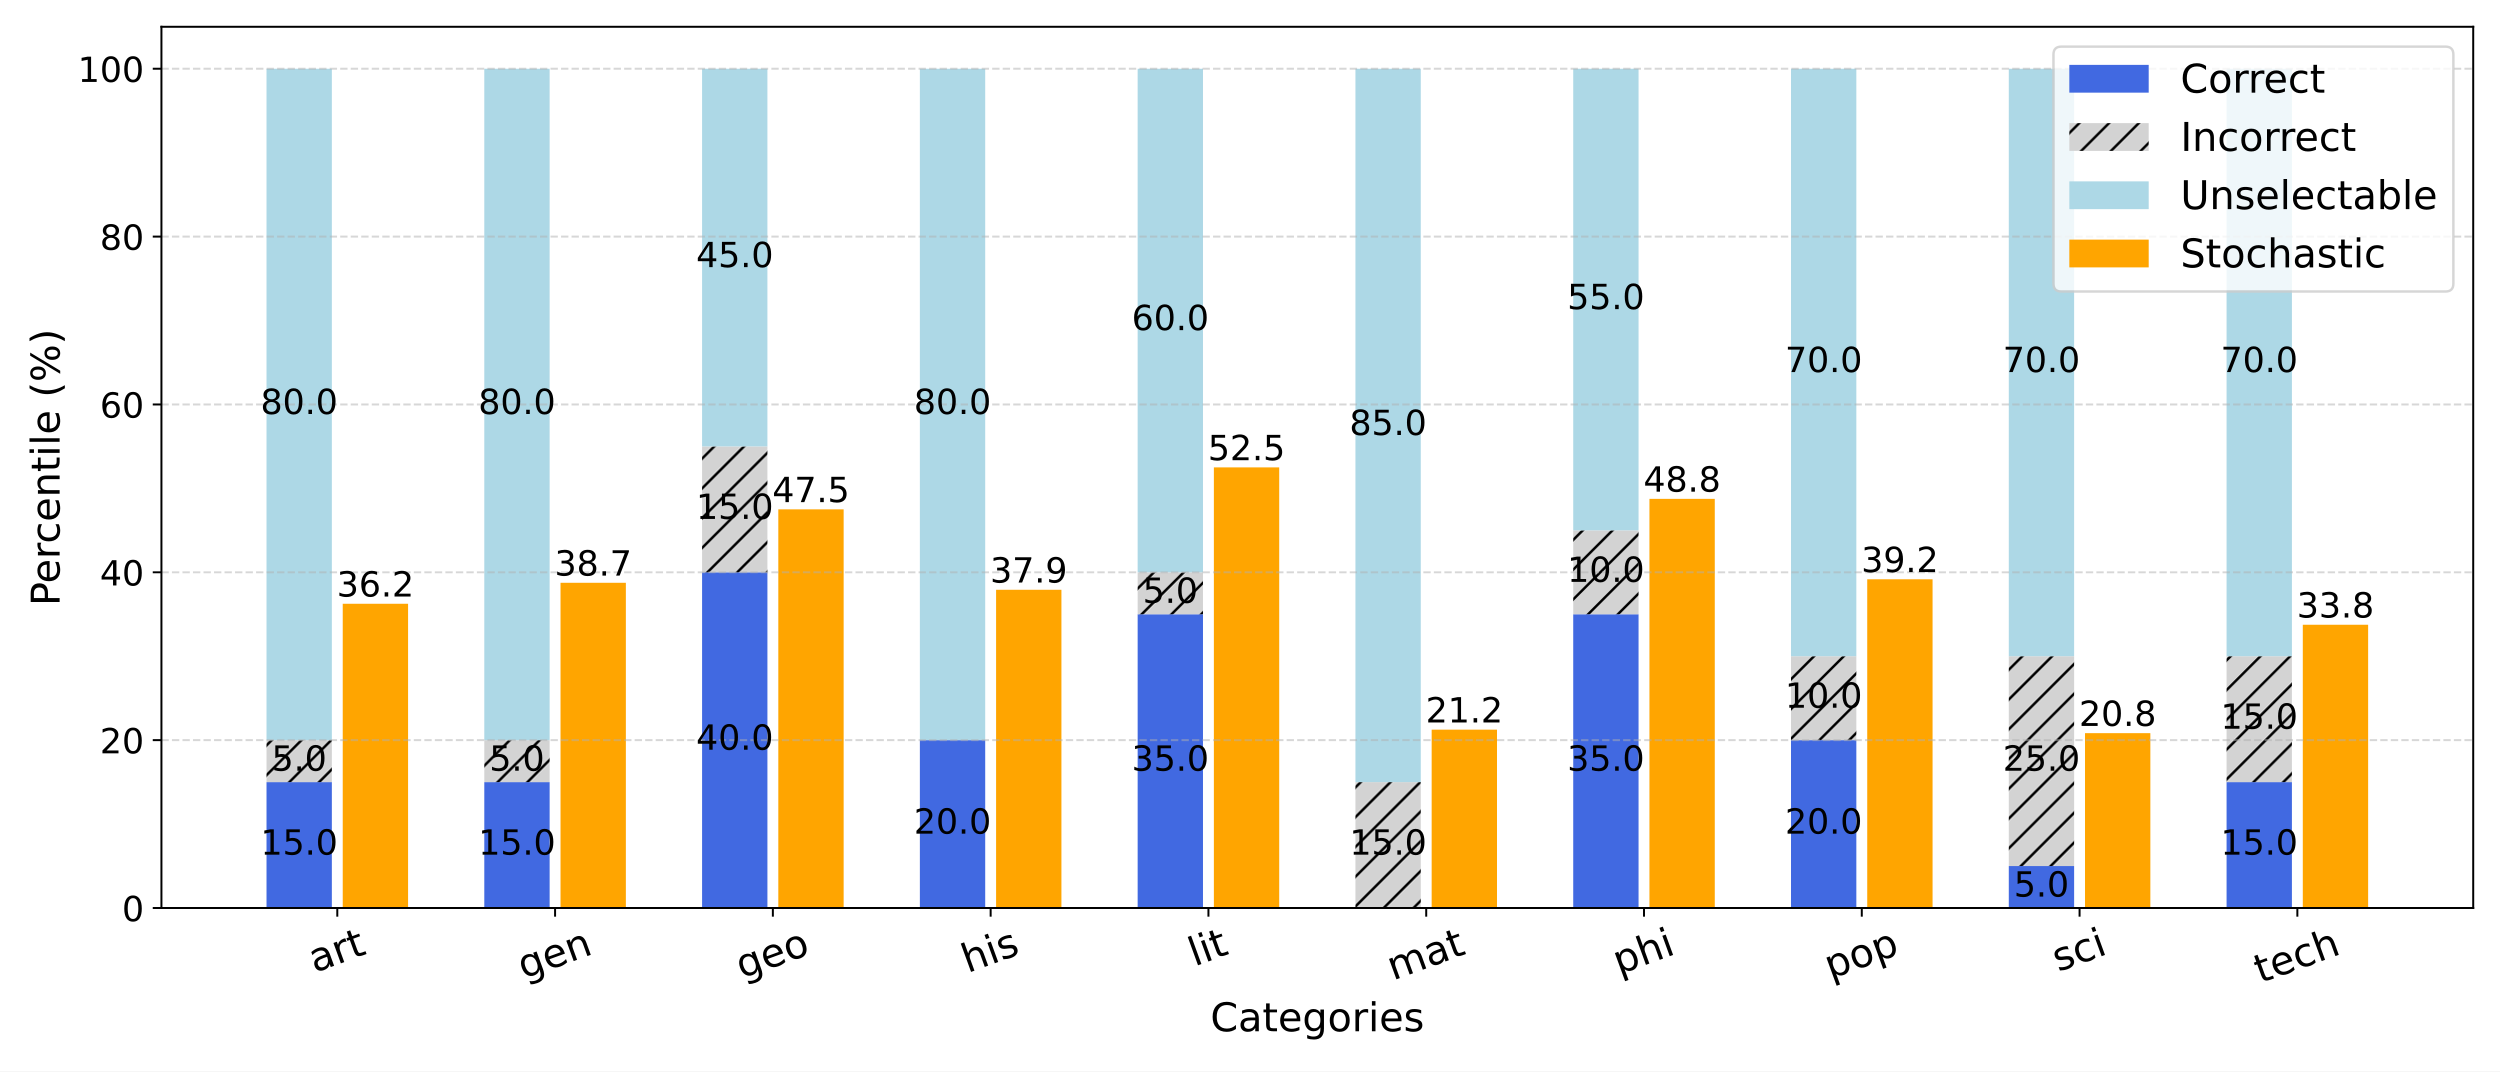
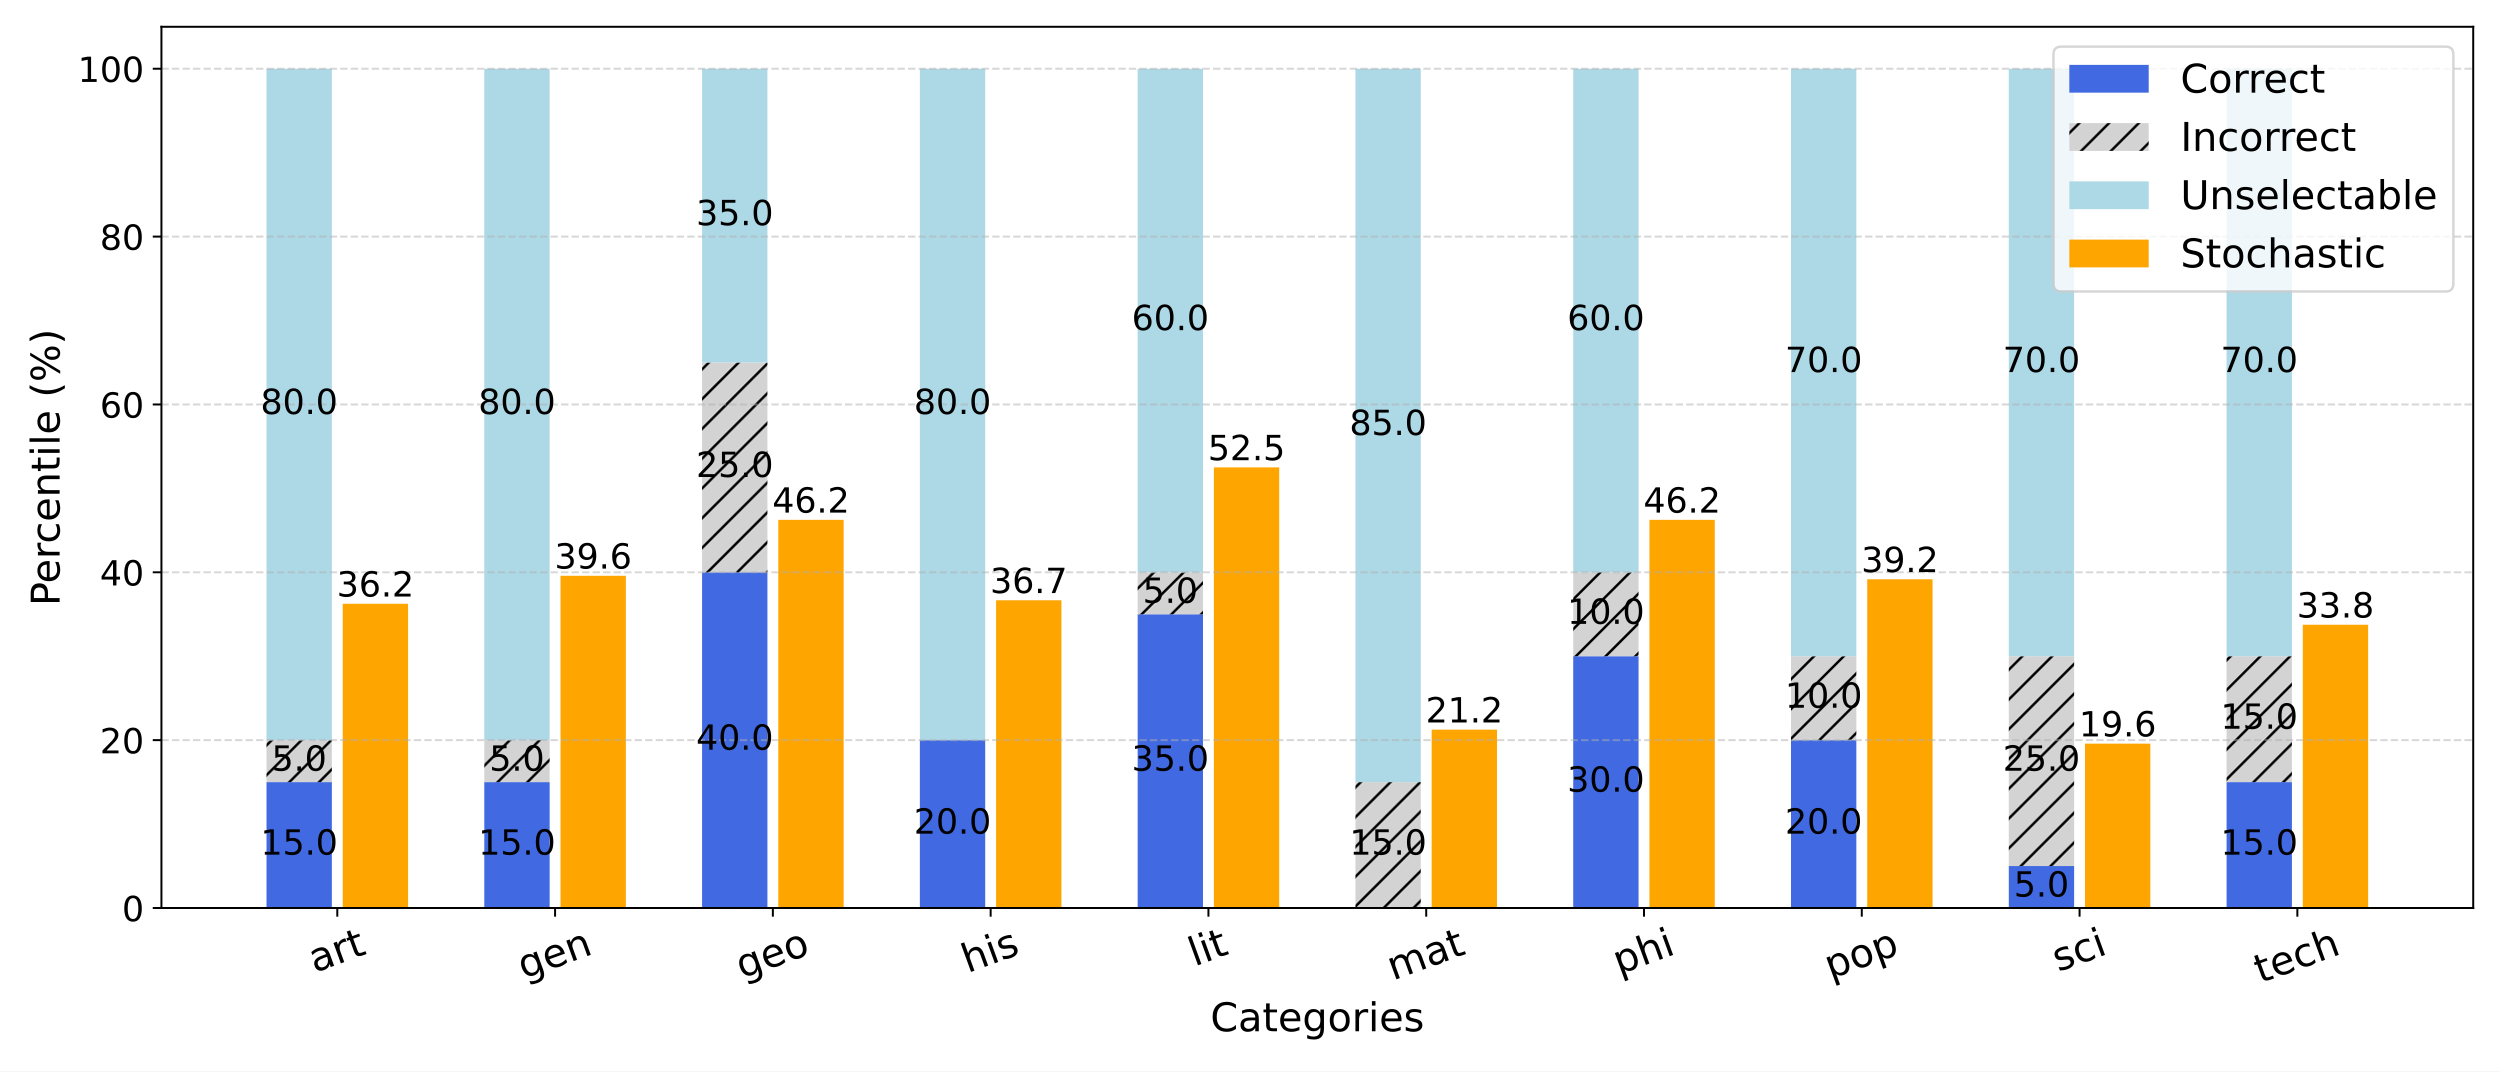
<svg xmlns="http://www.w3.org/2000/svg" xmlns:xlink="http://www.w3.org/1999/xlink" width="1008pt" height="432pt" viewBox="0 0 1008 432" version="1.1">
  <defs>
    <style type="text/css">*{stroke-linejoin: round; stroke-linecap: butt}</style>
  </defs>
  <g id="figure_1">
    <g id="patch_1">
      <path d="M 0 432  L 1008 432  L 1008 0  L 0 0  z " style="fill: #ffffff" />
    </g>
    <g id="axes_1">
      <g id="patch_2">
        <path d="M 65.09 366.105  L 997.2 366.105  L 997.2 10.8  L 65.09 10.8  z " style="fill: #ffffff" />
      </g>
      <g id="patch_3">
-         <path d="M 107.459 366.105  L 133.802 366.105  L 133.802 315.347  L 107.459 315.347  z " clip-path="url(#p32c60b0ad1)" style="fill: #4169e1" />
+         <path d="M 107.459 366.105  L 133.802 366.105  L 133.802 315.347  L 107.459 315.347  z " clip-path="url(#pe9b4d2aa9b)" style="fill: #4169e1" />
      </g>
      <g id="patch_4">
-         <path d="M 195.269 366.105  L 221.612 366.105  L 221.612 315.347  L 195.269 315.347  z " clip-path="url(#p32c60b0ad1)" style="fill: #4169e1" />
+         <path d="M 195.269 366.105  L 221.612 366.105  L 221.612 315.347  L 195.269 315.347  z " clip-path="url(#pe9b4d2aa9b)" style="fill: #4169e1" />
      </g>
      <g id="patch_5">
-         <path d="M 283.08 366.105  L 309.423 366.105  L 309.423 230.75  L 283.08 230.75  z " clip-path="url(#p32c60b0ad1)" style="fill: #4169e1" />
+         <path d="M 283.08 366.105  L 309.423 366.105  L 309.423 230.75  L 283.08 230.75  z " clip-path="url(#pe9b4d2aa9b)" style="fill: #4169e1" />
      </g>
      <g id="patch_6">
-         <path d="M 370.891 366.105  L 397.234 366.105  L 397.234 298.428  L 370.891 298.428  z " clip-path="url(#p32c60b0ad1)" style="fill: #4169e1" />
+         <path d="M 370.891 366.105  L 397.234 366.105  L 397.234 298.428  L 370.891 298.428  z " clip-path="url(#pe9b4d2aa9b)" style="fill: #4169e1" />
      </g>
      <g id="patch_7">
-         <path d="M 458.701 366.105  L 485.044 366.105  L 485.044 247.67  L 458.701 247.67  z " clip-path="url(#p32c60b0ad1)" style="fill: #4169e1" />
+         <path d="M 458.701 366.105  L 485.044 366.105  L 485.044 247.67  L 458.701 247.67  z " clip-path="url(#pe9b4d2aa9b)" style="fill: #4169e1" />
      </g>
      <g id="patch_8">
-         <path d="M 546.512 366.105  L 572.855 366.105  L 572.855 366.105  L 546.512 366.105  z " clip-path="url(#p32c60b0ad1)" style="fill: #4169e1" />
+         <path d="M 546.512 366.105  L 572.855 366.105  L 572.855 366.105  L 546.512 366.105  z " clip-path="url(#pe9b4d2aa9b)" style="fill: #4169e1" />
      </g>
      <g id="patch_9">
-         <path d="M 634.323 366.105  L 660.666 366.105  L 660.666 247.67  L 634.323 247.67  z " clip-path="url(#p32c60b0ad1)" style="fill: #4169e1" />
+         <path d="M 634.323 366.105  L 660.666 366.105  L 660.666 264.589  L 634.323 264.589  z " clip-path="url(#pe9b4d2aa9b)" style="fill: #4169e1" />
      </g>
      <g id="patch_10">
-         <path d="M 722.133 366.105  L 748.476 366.105  L 748.476 298.428  L 722.133 298.428  z " clip-path="url(#p32c60b0ad1)" style="fill: #4169e1" />
+         <path d="M 722.133 366.105  L 748.476 366.105  L 748.476 298.428  L 722.133 298.428  z " clip-path="url(#pe9b4d2aa9b)" style="fill: #4169e1" />
      </g>
      <g id="patch_11">
-         <path d="M 809.944 366.105  L 836.287 366.105  L 836.287 349.185  L 809.944 349.185  z " clip-path="url(#p32c60b0ad1)" style="fill: #4169e1" />
+         <path d="M 809.944 366.105  L 836.287 366.105  L 836.287 349.185  L 809.944 349.185  z " clip-path="url(#pe9b4d2aa9b)" style="fill: #4169e1" />
      </g>
      <g id="patch_12">
-         <path d="M 897.754 366.105  L 924.098 366.105  L 924.098 315.347  L 897.754 315.347  z " clip-path="url(#p32c60b0ad1)" style="fill: #4169e1" />
+         <path d="M 897.754 366.105  L 924.098 366.105  L 924.098 315.347  L 897.754 315.347  z " clip-path="url(#pe9b4d2aa9b)" style="fill: #4169e1" />
      </g>
      <g id="patch_13">
-         <path d="M 107.459 315.347  L 133.802 315.347  L 133.802 298.428  L 107.459 298.428  z " clip-path="url(#p32c60b0ad1)" style="fill: url(#hd0eacdb4c2)" />
+         <path d="M 107.459 315.347  L 133.802 315.347  L 133.802 298.428  L 107.459 298.428  z " clip-path="url(#pe9b4d2aa9b)" style="fill: url(#h1fd8594fa1)" />
      </g>
      <g id="patch_14">
-         <path d="M 195.269 315.347  L 221.612 315.347  L 221.612 298.428  L 195.269 298.428  z " clip-path="url(#p32c60b0ad1)" style="fill: url(#hd0eacdb4c2)" />
+         <path d="M 195.269 315.347  L 221.612 315.347  L 221.612 298.428  L 195.269 298.428  z " clip-path="url(#pe9b4d2aa9b)" style="fill: url(#h1fd8594fa1)" />
      </g>
      <g id="patch_15">
-         <path d="M 283.08 230.75  L 309.423 230.75  L 309.423 179.993  L 283.08 179.993  z " clip-path="url(#p32c60b0ad1)" style="fill: url(#hd0eacdb4c2)" />
+         <path d="M 283.08 230.75  L 309.423 230.75  L 309.423 146.154  L 283.08 146.154  z " clip-path="url(#pe9b4d2aa9b)" style="fill: url(#h1fd8594fa1)" />
      </g>
      <g id="patch_16">
-         <path d="M 370.891 298.428  L 397.234 298.428  L 397.234 298.428  L 370.891 298.428  z " clip-path="url(#p32c60b0ad1)" style="fill: url(#hd0eacdb4c2)" />
+         <path d="M 370.891 298.428  L 397.234 298.428  L 397.234 298.428  L 370.891 298.428  z " clip-path="url(#pe9b4d2aa9b)" style="fill: url(#h1fd8594fa1)" />
      </g>
      <g id="patch_17">
-         <path d="M 458.701 247.67  L 485.044 247.67  L 485.044 230.75  L 458.701 230.75  z " clip-path="url(#p32c60b0ad1)" style="fill: url(#hd0eacdb4c2)" />
+         <path d="M 458.701 247.67  L 485.044 247.67  L 485.044 230.75  L 458.701 230.75  z " clip-path="url(#pe9b4d2aa9b)" style="fill: url(#h1fd8594fa1)" />
      </g>
      <g id="patch_18">
-         <path d="M 546.512 366.105  L 572.855 366.105  L 572.855 315.347  L 546.512 315.347  z " clip-path="url(#p32c60b0ad1)" style="fill: url(#hd0eacdb4c2)" />
+         <path d="M 546.512 366.105  L 572.855 366.105  L 572.855 315.347  L 546.512 315.347  z " clip-path="url(#pe9b4d2aa9b)" style="fill: url(#h1fd8594fa1)" />
      </g>
      <g id="patch_19">
-         <path d="M 634.323 247.67  L 660.666 247.67  L 660.666 213.831  L 634.323 213.831  z " clip-path="url(#p32c60b0ad1)" style="fill: url(#hd0eacdb4c2)" />
+         <path d="M 634.323 264.589  L 660.666 264.589  L 660.666 230.75  L 634.323 230.75  z " clip-path="url(#pe9b4d2aa9b)" style="fill: url(#h1fd8594fa1)" />
      </g>
      <g id="patch_20">
-         <path d="M 722.133 298.428  L 748.476 298.428  L 748.476 264.589  L 722.133 264.589  z " clip-path="url(#p32c60b0ad1)" style="fill: url(#hd0eacdb4c2)" />
+         <path d="M 722.133 298.428  L 748.476 298.428  L 748.476 264.589  L 722.133 264.589  z " clip-path="url(#pe9b4d2aa9b)" style="fill: url(#h1fd8594fa1)" />
      </g>
      <g id="patch_21">
-         <path d="M 809.944 349.185  L 836.287 349.185  L 836.287 264.589  L 809.944 264.589  z " clip-path="url(#p32c60b0ad1)" style="fill: url(#hd0eacdb4c2)" />
+         <path d="M 809.944 349.185  L 836.287 349.185  L 836.287 264.589  L 809.944 264.589  z " clip-path="url(#pe9b4d2aa9b)" style="fill: url(#h1fd8594fa1)" />
      </g>
      <g id="patch_22">
-         <path d="M 897.754 315.347  L 924.098 315.347  L 924.098 264.589  L 897.754 264.589  z " clip-path="url(#p32c60b0ad1)" style="fill: url(#hd0eacdb4c2)" />
+         <path d="M 897.754 315.347  L 924.098 315.347  L 924.098 264.589  L 897.754 264.589  z " clip-path="url(#pe9b4d2aa9b)" style="fill: url(#h1fd8594fa1)" />
      </g>
      <g id="patch_23">
-         <path d="M 107.459 298.428  L 133.802 298.428  L 133.802 27.719  L 107.459 27.719  z " clip-path="url(#p32c60b0ad1)" style="fill: #add8e6" />
+         <path d="M 107.459 298.428  L 133.802 298.428  L 133.802 27.719  L 107.459 27.719  z " clip-path="url(#pe9b4d2aa9b)" style="fill: #add8e6" />
      </g>
      <g id="patch_24">
-         <path d="M 195.269 298.428  L 221.612 298.428  L 221.612 27.719  L 195.269 27.719  z " clip-path="url(#p32c60b0ad1)" style="fill: #add8e6" />
+         <path d="M 195.269 298.428  L 221.612 298.428  L 221.612 27.719  L 195.269 27.719  z " clip-path="url(#pe9b4d2aa9b)" style="fill: #add8e6" />
      </g>
      <g id="patch_25">
-         <path d="M 283.08 179.993  L 309.423 179.993  L 309.423 27.719  L 283.08 27.719  z " clip-path="url(#p32c60b0ad1)" style="fill: #add8e6" />
+         <path d="M 283.08 146.154  L 309.423 146.154  L 309.423 27.719  L 283.08 27.719  z " clip-path="url(#pe9b4d2aa9b)" style="fill: #add8e6" />
      </g>
      <g id="patch_26">
-         <path d="M 370.891 298.428  L 397.234 298.428  L 397.234 27.719  L 370.891 27.719  z " clip-path="url(#p32c60b0ad1)" style="fill: #add8e6" />
+         <path d="M 370.891 298.428  L 397.234 298.428  L 397.234 27.719  L 370.891 27.719  z " clip-path="url(#pe9b4d2aa9b)" style="fill: #add8e6" />
      </g>
      <g id="patch_27">
-         <path d="M 458.701 230.75  L 485.044 230.75  L 485.044 27.719  L 458.701 27.719  z " clip-path="url(#p32c60b0ad1)" style="fill: #add8e6" />
+         <path d="M 458.701 230.75  L 485.044 230.75  L 485.044 27.719  L 458.701 27.719  z " clip-path="url(#pe9b4d2aa9b)" style="fill: #add8e6" />
      </g>
      <g id="patch_28">
-         <path d="M 546.512 315.347  L 572.855 315.347  L 572.855 27.719  L 546.512 27.719  z " clip-path="url(#p32c60b0ad1)" style="fill: #add8e6" />
+         <path d="M 546.512 315.347  L 572.855 315.347  L 572.855 27.719  L 546.512 27.719  z " clip-path="url(#pe9b4d2aa9b)" style="fill: #add8e6" />
      </g>
      <g id="patch_29">
-         <path d="M 634.323 213.831  L 660.666 213.831  L 660.666 27.719  L 634.323 27.719  z " clip-path="url(#p32c60b0ad1)" style="fill: #add8e6" />
+         <path d="M 634.323 230.75  L 660.666 230.75  L 660.666 27.719  L 634.323 27.719  z " clip-path="url(#pe9b4d2aa9b)" style="fill: #add8e6" />
      </g>
      <g id="patch_30">
-         <path d="M 722.133 264.589  L 748.476 264.589  L 748.476 27.719  L 722.133 27.719  z " clip-path="url(#p32c60b0ad1)" style="fill: #add8e6" />
+         <path d="M 722.133 264.589  L 748.476 264.589  L 748.476 27.719  L 722.133 27.719  z " clip-path="url(#pe9b4d2aa9b)" style="fill: #add8e6" />
      </g>
      <g id="patch_31">
-         <path d="M 809.944 264.589  L 836.287 264.589  L 836.287 27.719  L 809.944 27.719  z " clip-path="url(#p32c60b0ad1)" style="fill: #add8e6" />
+         <path d="M 809.944 264.589  L 836.287 264.589  L 836.287 27.719  L 809.944 27.719  z " clip-path="url(#pe9b4d2aa9b)" style="fill: #add8e6" />
      </g>
      <g id="patch_32">
-         <path d="M 897.754 264.589  L 924.098 264.589  L 924.098 27.719  L 897.754 27.719  z " clip-path="url(#p32c60b0ad1)" style="fill: #add8e6" />
+         <path d="M 897.754 264.589  L 924.098 264.589  L 924.098 27.719  L 897.754 27.719  z " clip-path="url(#pe9b4d2aa9b)" style="fill: #add8e6" />
      </g>
      <g id="patch_33">
-         <path d="M 138.192 366.105  L 164.536 366.105  L 164.536 243.44  L 138.192 243.44  z " clip-path="url(#p32c60b0ad1)" style="fill: #ffa500" />
+         <path d="M 138.192 366.105  L 164.536 366.105  L 164.536 243.44  L 138.192 243.44  z " clip-path="url(#pe9b4d2aa9b)" style="fill: #ffa500" />
      </g>
      <g id="patch_34">
-         <path d="M 226.003 366.105  L 252.346 366.105  L 252.346 234.98  L 226.003 234.98  z " clip-path="url(#p32c60b0ad1)" style="fill: #ffa500" />
+         <path d="M 226.003 366.105  L 252.346 366.105  L 252.346 232.16  L 226.003 232.16  z " clip-path="url(#pe9b4d2aa9b)" style="fill: #ffa500" />
      </g>
      <g id="patch_35">
-         <path d="M 313.814 366.105  L 340.157 366.105  L 340.157 205.372  L 313.814 205.372  z " clip-path="url(#p32c60b0ad1)" style="fill: #ffa500" />
+         <path d="M 313.814 366.105  L 340.157 366.105  L 340.157 209.601  L 313.814 209.601  z " clip-path="url(#pe9b4d2aa9b)" style="fill: #ffa500" />
      </g>
      <g id="patch_36">
-         <path d="M 401.624 366.105  L 427.967 366.105  L 427.967 237.8  L 401.624 237.8  z " clip-path="url(#p32c60b0ad1)" style="fill: #ffa500" />
+         <path d="M 401.624 366.105  L 427.967 366.105  L 427.967 242.03  L 401.624 242.03  z " clip-path="url(#pe9b4d2aa9b)" style="fill: #ffa500" />
      </g>
      <g id="patch_37">
-         <path d="M 489.435 366.105  L 515.778 366.105  L 515.778 188.452  L 489.435 188.452  z " clip-path="url(#p32c60b0ad1)" style="fill: #ffa500" />
+         <path d="M 489.435 366.105  L 515.778 366.105  L 515.778 188.452  L 489.435 188.452  z " clip-path="url(#pe9b4d2aa9b)" style="fill: #ffa500" />
      </g>
      <g id="patch_38">
-         <path d="M 577.246 366.105  L 603.589 366.105  L 603.589 294.198  L 577.246 294.198  z " clip-path="url(#p32c60b0ad1)" style="fill: #ffa500" />
+         <path d="M 577.246 366.105  L 603.589 366.105  L 603.589 294.198  L 577.246 294.198  z " clip-path="url(#pe9b4d2aa9b)" style="fill: #ffa500" />
      </g>
      <g id="patch_39">
-         <path d="M 665.056 366.105  L 691.399 366.105  L 691.399 201.142  L 665.056 201.142  z " clip-path="url(#p32c60b0ad1)" style="fill: #ffa500" />
+         <path d="M 665.056 366.105  L 691.399 366.105  L 691.399 209.601  L 665.056 209.601  z " clip-path="url(#pe9b4d2aa9b)" style="fill: #ffa500" />
      </g>
      <g id="patch_40">
-         <path d="M 752.867 366.105  L 779.21 366.105  L 779.21 233.57  L 752.867 233.57  z " clip-path="url(#p32c60b0ad1)" style="fill: #ffa500" />
+         <path d="M 752.867 366.105  L 779.21 366.105  L 779.21 233.57  L 752.867 233.57  z " clip-path="url(#pe9b4d2aa9b)" style="fill: #ffa500" />
      </g>
      <g id="patch_41">
-         <path d="M 840.678 366.105  L 867.021 366.105  L 867.021 295.608  L 840.678 295.608  z " clip-path="url(#p32c60b0ad1)" style="fill: #ffa500" />
+         <path d="M 840.678 366.105  L 867.021 366.105  L 867.021 299.837  L 840.678 299.837  z " clip-path="url(#pe9b4d2aa9b)" style="fill: #ffa500" />
      </g>
      <g id="patch_42">
-         <path d="M 928.488 366.105  L 954.831 366.105  L 954.831 251.9  L 928.488 251.9  z " clip-path="url(#p32c60b0ad1)" style="fill: #ffa500" />
+         <path d="M 928.488 366.105  L 954.831 366.105  L 954.831 251.9  L 928.488 251.9  z " clip-path="url(#pe9b4d2aa9b)" style="fill: #ffa500" />
      </g>
      <g id="matplotlib.axis_1">
        <g id="xtick_1">
          <g id="line2d_1">
            <defs>
-               <path id="mfd12c6bda5" d="M 0 0  L 0 3.5  " style="stroke: #000000; stroke-width: 0.8" />
+               <path id="mb645b9fbab" d="M 0 0  L 0 3.5  " style="stroke: #000000; stroke-width: 0.8" />
            </defs>
            <g>
-               <use xlink:href="#mfd12c6bda5" x="135.997" y="366.105" style="stroke: #000000; stroke-width: 0.8" />
+               <use xlink:href="#mb645b9fbab" x="135.997" y="366.105" style="stroke: #000000; stroke-width: 0.8" />
            </g>
          </g>
          <g id="text_1">
            <text style="font-size: 16px; font-family: 'DejaVu Sans', 'Bitstream Vera Sans', 'Computer Modern Sans Serif', 'Lucida Grande', 'Verdana', 'Geneva', 'Lucid', 'Arial', 'Helvetica', 'Avant Garde', sans-serif" transform="translate(126.8627 392.2773) rotate(-20)">art</text>
          </g>
        </g>
        <g id="xtick_2">
          <g id="line2d_2">
            <g>
-               <use xlink:href="#mfd12c6bda5" x="223.808" y="366.105" style="stroke: #000000; stroke-width: 0.8" />
+               <use xlink:href="#mb645b9fbab" x="223.808" y="366.105" style="stroke: #000000; stroke-width: 0.8" />
            </g>
          </g>
          <g id="text_2">
            <text style="font-size: 16px; font-family: 'DejaVu Sans', 'Bitstream Vera Sans', 'Computer Modern Sans Serif', 'Lucida Grande', 'Verdana', 'Geneva', 'Lucid', 'Arial', 'Helvetica', 'Avant Garde', sans-serif" transform="translate(211.1554 394.8382) rotate(-20)">gen</text>
          </g>
        </g>
        <g id="xtick_3">
          <g id="line2d_3">
            <g>
-               <use xlink:href="#mfd12c6bda5" x="311.618" y="366.105" style="stroke: #000000; stroke-width: 0.8" />
+               <use xlink:href="#mb645b9fbab" x="311.618" y="366.105" style="stroke: #000000; stroke-width: 0.8" />
            </g>
          </g>
          <g id="text_3">
            <text style="font-size: 16px; font-family: 'DejaVu Sans', 'Bitstream Vera Sans', 'Computer Modern Sans Serif', 'Lucida Grande', 'Verdana', 'Geneva', 'Lucid', 'Arial', 'Helvetica', 'Avant Garde', sans-serif" transform="translate(299.1305 394.7185) rotate(-20)">geo</text>
          </g>
        </g>
        <g id="xtick_4">
          <g id="line2d_4">
            <g>
-               <use xlink:href="#mfd12c6bda5" x="399.429" y="366.105" style="stroke: #000000; stroke-width: 0.8" />
+               <use xlink:href="#mb645b9fbab" x="399.429" y="366.105" style="stroke: #000000; stroke-width: 0.8" />
            </g>
          </g>
          <g id="text_4">
            <text style="font-size: 16px; font-family: 'DejaVu Sans', 'Bitstream Vera Sans', 'Computer Modern Sans Serif', 'Lucida Grande', 'Verdana', 'Geneva', 'Lucid', 'Arial', 'Helvetica', 'Avant Garde', sans-serif" transform="translate(390.1702 392.368) rotate(-20)">his</text>
          </g>
        </g>
        <g id="xtick_5">
          <g id="line2d_5">
            <g>
-               <use xlink:href="#mfd12c6bda5" x="487.24" y="366.105" style="stroke: #000000; stroke-width: 0.8" />
+               <use xlink:href="#mb645b9fbab" x="487.24" y="366.105" style="stroke: #000000; stroke-width: 0.8" />
            </g>
          </g>
          <g id="text_5">
            <text style="font-size: 16px; font-family: 'DejaVu Sans', 'Bitstream Vera Sans', 'Computer Modern Sans Serif', 'Lucida Grande', 'Verdana', 'Geneva', 'Lucid', 'Arial', 'Helvetica', 'Avant Garde', sans-serif" transform="translate(481.6257 389.7148) rotate(-20)">lit</text>
          </g>
        </g>
        <g id="xtick_6">
          <g id="line2d_6">
            <g>
-               <use xlink:href="#mfd12c6bda5" x="575.05" y="366.105" style="stroke: #000000; stroke-width: 0.8" />
+               <use xlink:href="#mb645b9fbab" x="575.05" y="366.105" style="stroke: #000000; stroke-width: 0.8" />
            </g>
          </g>
          <g id="text_6">
            <text style="font-size: 16px; font-family: 'DejaVu Sans', 'Bitstream Vera Sans', 'Computer Modern Sans Serif', 'Lucida Grande', 'Verdana', 'Geneva', 'Lucid', 'Arial', 'Helvetica', 'Avant Garde', sans-serif" transform="translate(561.6838 395.3581) rotate(-20)">mat</text>
          </g>
        </g>
        <g id="xtick_7">
          <g id="line2d_7">
            <g>
-               <use xlink:href="#mfd12c6bda5" x="662.861" y="366.105" style="stroke: #000000; stroke-width: 0.8" />
+               <use xlink:href="#mb645b9fbab" x="662.861" y="366.105" style="stroke: #000000; stroke-width: 0.8" />
            </g>
          </g>
          <g id="text_7">
            <text style="font-size: 16px; font-family: 'DejaVu Sans', 'Bitstream Vera Sans', 'Computer Modern Sans Serif', 'Lucida Grande', 'Verdana', 'Geneva', 'Lucid', 'Arial', 'Helvetica', 'Avant Garde', sans-serif" transform="translate(652.7458 392.9913) rotate(-20)">phi</text>
          </g>
        </g>
        <g id="xtick_8">
          <g id="line2d_8">
            <g>
-               <use xlink:href="#mfd12c6bda5" x="750.672" y="366.105" style="stroke: #000000; stroke-width: 0.8" />
+               <use xlink:href="#mb645b9fbab" x="750.672" y="366.105" style="stroke: #000000; stroke-width: 0.8" />
            </g>
          </g>
          <g id="text_8">
            <text style="font-size: 16px; font-family: 'DejaVu Sans', 'Bitstream Vera Sans', 'Computer Modern Sans Serif', 'Lucida Grande', 'Verdana', 'Geneva', 'Lucid', 'Arial', 'Helvetica', 'Avant Garde', sans-serif" transform="translate(738.0369 394.8254) rotate(-20)">pop</text>
          </g>
        </g>
        <g id="xtick_9">
          <g id="line2d_9">
            <g>
-               <use xlink:href="#mfd12c6bda5" x="838.482" y="366.105" style="stroke: #000000; stroke-width: 0.8" />
+               <use xlink:href="#mb645b9fbab" x="838.482" y="366.105" style="stroke: #000000; stroke-width: 0.8" />
            </g>
          </g>
          <g id="text_9">
            <text style="font-size: 16px; font-family: 'DejaVu Sans', 'Bitstream Vera Sans', 'Computer Modern Sans Serif', 'Lucida Grande', 'Verdana', 'Geneva', 'Lucid', 'Arial', 'Helvetica', 'Avant Garde', sans-serif" transform="translate(829.8542 391.9088) rotate(-20)">sci</text>
          </g>
        </g>
        <g id="xtick_10">
          <g id="line2d_10">
            <g>
-               <use xlink:href="#mfd12c6bda5" x="926.293" y="366.105" style="stroke: #000000; stroke-width: 0.8" />
+               <use xlink:href="#mb645b9fbab" x="926.293" y="366.105" style="stroke: #000000; stroke-width: 0.8" />
            </g>
          </g>
          <g id="text_10">
            <text style="font-size: 16px; font-family: 'DejaVu Sans', 'Bitstream Vera Sans', 'Computer Modern Sans Serif', 'Lucida Grande', 'Verdana', 'Geneva', 'Lucid', 'Arial', 'Helvetica', 'Avant Garde', sans-serif" transform="translate(911.3325 396.5184) rotate(-20)">tech</text>
          </g>
        </g>
        <g id="text_11">
          <text style="font-size: 16px; font-family: 'DejaVu Sans', 'Bitstream Vera Sans', 'Computer Modern Sans Serif', 'Lucida Grande', 'Verdana', 'Geneva', 'Lucid', 'Arial', 'Helvetica', 'Avant Garde', sans-serif; text-anchor: middle" x="531.145" y="415.803" transform="rotate(-0 531.145 415.8027)">Categories</text>
        </g>
      </g>
      <g id="matplotlib.axis_2">
        <g id="ytick_1">
          <g id="line2d_11">
-             <path d="M 65.09 366.105  L 997.2 366.105  " clip-path="url(#p32c60b0ad1)" style="fill: none; stroke-dasharray: 2.96,1.28; stroke-dashoffset: 0; stroke: #b0b0b0; stroke-opacity: 0.5; stroke-width: 0.8" />
+             <path d="M 65.09 366.105  L 997.2 366.105  " clip-path="url(#pe9b4d2aa9b)" style="fill: none; stroke-dasharray: 2.96,1.28; stroke-dashoffset: 0; stroke: #b0b0b0; stroke-opacity: 0.5; stroke-width: 0.8" />
          </g>
          <g id="line2d_12">
            <defs>
-               <path id="m5647ec2aea" d="M 0 0  L -3.5 0  " style="stroke: #000000; stroke-width: 0.8" />
+               <path id="m984cedd634" d="M 0 0  L -3.5 0  " style="stroke: #000000; stroke-width: 0.8" />
            </defs>
            <g>
-               <use xlink:href="#m5647ec2aea" x="65.09" y="366.105" style="stroke: #000000; stroke-width: 0.8" />
+               <use xlink:href="#m984cedd634" x="65.09" y="366.105" style="stroke: #000000; stroke-width: 0.8" />
            </g>
          </g>
          <g id="text_12">
            <text style="font-size: 14px; font-family: 'DejaVu Sans', 'Bitstream Vera Sans', 'Computer Modern Sans Serif', 'Lucida Grande', 'Verdana', 'Geneva', 'Lucid', 'Arial', 'Helvetica', 'Avant Garde', sans-serif; text-anchor: end" x="58.09" y="371.423" transform="rotate(-0 58.09 371.4235)">0</text>
          </g>
        </g>
        <g id="ytick_2">
          <g id="line2d_13">
-             <path d="M 65.09 298.428  L 997.2 298.428  " clip-path="url(#p32c60b0ad1)" style="fill: none; stroke-dasharray: 2.96,1.28; stroke-dashoffset: 0; stroke: #b0b0b0; stroke-opacity: 0.5; stroke-width: 0.8" />
+             <path d="M 65.09 298.428  L 997.2 298.428  " clip-path="url(#pe9b4d2aa9b)" style="fill: none; stroke-dasharray: 2.96,1.28; stroke-dashoffset: 0; stroke: #b0b0b0; stroke-opacity: 0.5; stroke-width: 0.8" />
          </g>
          <g id="line2d_14">
            <g>
-               <use xlink:href="#m5647ec2aea" x="65.09" y="298.428" style="stroke: #000000; stroke-width: 0.8" />
+               <use xlink:href="#m984cedd634" x="65.09" y="298.428" style="stroke: #000000; stroke-width: 0.8" />
            </g>
          </g>
          <g id="text_13">
            <text style="font-size: 14px; font-family: 'DejaVu Sans', 'Bitstream Vera Sans', 'Computer Modern Sans Serif', 'Lucida Grande', 'Verdana', 'Geneva', 'Lucid', 'Arial', 'Helvetica', 'Avant Garde', sans-serif; text-anchor: end" x="58.09" y="303.746" transform="rotate(-0 58.09 303.7464)">20</text>
          </g>
        </g>
        <g id="ytick_3">
          <g id="line2d_15">
-             <path d="M 65.09 230.75  L 997.2 230.75  " clip-path="url(#p32c60b0ad1)" style="fill: none; stroke-dasharray: 2.96,1.28; stroke-dashoffset: 0; stroke: #b0b0b0; stroke-opacity: 0.5; stroke-width: 0.8" />
+             <path d="M 65.09 230.75  L 997.2 230.75  " clip-path="url(#pe9b4d2aa9b)" style="fill: none; stroke-dasharray: 2.96,1.28; stroke-dashoffset: 0; stroke: #b0b0b0; stroke-opacity: 0.5; stroke-width: 0.8" />
          </g>
          <g id="line2d_16">
            <g>
-               <use xlink:href="#m5647ec2aea" x="65.09" y="230.75" style="stroke: #000000; stroke-width: 0.8" />
+               <use xlink:href="#m984cedd634" x="65.09" y="230.75" style="stroke: #000000; stroke-width: 0.8" />
            </g>
          </g>
          <g id="text_14">
            <text style="font-size: 14px; font-family: 'DejaVu Sans', 'Bitstream Vera Sans', 'Computer Modern Sans Serif', 'Lucida Grande', 'Verdana', 'Geneva', 'Lucid', 'Arial', 'Helvetica', 'Avant Garde', sans-serif; text-anchor: end" x="58.09" y="236.069" transform="rotate(-0 58.09 236.0694)">40</text>
          </g>
        </g>
        <g id="ytick_4">
          <g id="line2d_17">
-             <path d="M 65.09 163.073  L 997.2 163.073  " clip-path="url(#p32c60b0ad1)" style="fill: none; stroke-dasharray: 2.96,1.28; stroke-dashoffset: 0; stroke: #b0b0b0; stroke-opacity: 0.5; stroke-width: 0.8" />
+             <path d="M 65.09 163.073  L 997.2 163.073  " clip-path="url(#pe9b4d2aa9b)" style="fill: none; stroke-dasharray: 2.96,1.28; stroke-dashoffset: 0; stroke: #b0b0b0; stroke-opacity: 0.5; stroke-width: 0.8" />
          </g>
          <g id="line2d_18">
            <g>
-               <use xlink:href="#m5647ec2aea" x="65.09" y="163.073" style="stroke: #000000; stroke-width: 0.8" />
+               <use xlink:href="#m984cedd634" x="65.09" y="163.073" style="stroke: #000000; stroke-width: 0.8" />
            </g>
          </g>
          <g id="text_15">
            <text style="font-size: 14px; font-family: 'DejaVu Sans', 'Bitstream Vera Sans', 'Computer Modern Sans Serif', 'Lucida Grande', 'Verdana', 'Geneva', 'Lucid', 'Arial', 'Helvetica', 'Avant Garde', sans-serif; text-anchor: end" x="58.09" y="168.392" transform="rotate(-0 58.09 168.3923)">60</text>
          </g>
        </g>
        <g id="ytick_5">
          <g id="line2d_19">
-             <path d="M 65.09 95.396  L 997.2 95.396  " clip-path="url(#p32c60b0ad1)" style="fill: none; stroke-dasharray: 2.96,1.28; stroke-dashoffset: 0; stroke: #b0b0b0; stroke-opacity: 0.5; stroke-width: 0.8" />
+             <path d="M 65.09 95.396  L 997.2 95.396  " clip-path="url(#pe9b4d2aa9b)" style="fill: none; stroke-dasharray: 2.96,1.28; stroke-dashoffset: 0; stroke: #b0b0b0; stroke-opacity: 0.5; stroke-width: 0.8" />
          </g>
          <g id="line2d_20">
            <g>
-               <use xlink:href="#m5647ec2aea" x="65.09" y="95.396" style="stroke: #000000; stroke-width: 0.8" />
+               <use xlink:href="#m984cedd634" x="65.09" y="95.396" style="stroke: #000000; stroke-width: 0.8" />
            </g>
          </g>
          <g id="text_16">
            <text style="font-size: 14px; font-family: 'DejaVu Sans', 'Bitstream Vera Sans', 'Computer Modern Sans Serif', 'Lucida Grande', 'Verdana', 'Geneva', 'Lucid', 'Arial', 'Helvetica', 'Avant Garde', sans-serif; text-anchor: end" x="58.09" y="100.715" transform="rotate(-0 58.09 100.7152)">80</text>
          </g>
        </g>
        <g id="ytick_6">
          <g id="line2d_21">
-             <path d="M 65.09 27.719  L 997.2 27.719  " clip-path="url(#p32c60b0ad1)" style="fill: none; stroke-dasharray: 2.96,1.28; stroke-dashoffset: 0; stroke: #b0b0b0; stroke-opacity: 0.5; stroke-width: 0.8" />
+             <path d="M 65.09 27.719  L 997.2 27.719  " clip-path="url(#pe9b4d2aa9b)" style="fill: none; stroke-dasharray: 2.96,1.28; stroke-dashoffset: 0; stroke: #b0b0b0; stroke-opacity: 0.5; stroke-width: 0.8" />
          </g>
          <g id="line2d_22">
            <g>
-               <use xlink:href="#m5647ec2aea" x="65.09" y="27.719" style="stroke: #000000; stroke-width: 0.8" />
+               <use xlink:href="#m984cedd634" x="65.09" y="27.719" style="stroke: #000000; stroke-width: 0.8" />
            </g>
          </g>
          <g id="text_17">
            <text style="font-size: 14px; font-family: 'DejaVu Sans', 'Bitstream Vera Sans', 'Computer Modern Sans Serif', 'Lucida Grande', 'Verdana', 'Geneva', 'Lucid', 'Arial', 'Helvetica', 'Avant Garde', sans-serif; text-anchor: end" x="58.09" y="33.038" transform="rotate(-0 58.09 33.03817)">100</text>
          </g>
        </g>
        <g id="text_18">
          <text style="font-size: 16px; font-family: 'DejaVu Sans', 'Bitstream Vera Sans', 'Computer Modern Sans Serif', 'Lucida Grande', 'Verdana', 'Geneva', 'Lucid', 'Arial', 'Helvetica', 'Avant Garde', sans-serif; text-anchor: middle" x="24.04" y="188.452" transform="rotate(-90 24.04 188.4523)">Percentile (%)</text>
        </g>
      </g>
      <g id="patch_43">
        <path d="M 65.09 366.105  L 65.09 10.8  " style="fill: none; stroke: #000000; stroke-width: 0.8; stroke-linejoin: miter; stroke-linecap: square" />
      </g>
      <g id="patch_44">
        <path d="M 997.2 366.105  L 997.2 10.8  " style="fill: none; stroke: #000000; stroke-width: 0.8; stroke-linejoin: miter; stroke-linecap: square" />
      </g>
      <g id="patch_45">
        <path d="M 65.09 366.105  L 997.2 366.105  " style="fill: none; stroke: #000000; stroke-width: 0.8; stroke-linejoin: miter; stroke-linecap: square" />
      </g>
      <g id="patch_46">
        <path d="M 65.09 10.8  L 997.2 10.8  " style="fill: none; stroke: #000000; stroke-width: 0.8; stroke-linejoin: miter; stroke-linecap: square" />
      </g>
      <g id="text_19">
        <text style="font-size: 14px; font-family: 'DejaVu Sans', 'Bitstream Vera Sans', 'Computer Modern Sans Serif', 'Lucida Grande', 'Verdana', 'Geneva', 'Lucid', 'Arial', 'Helvetica', 'Avant Garde', sans-serif; text-anchor: middle" x="120.63" y="344.589" transform="rotate(-0 120.6302 344.5888)">15.0</text>
      </g>
      <g id="text_20">
        <text style="font-size: 14px; font-family: 'DejaVu Sans', 'Bitstream Vera Sans', 'Computer Modern Sans Serif', 'Lucida Grande', 'Verdana', 'Geneva', 'Lucid', 'Arial', 'Helvetica', 'Avant Garde', sans-serif; text-anchor: middle" x="208.441" y="344.589" transform="rotate(-0 208.4409 344.5888)">15.0</text>
      </g>
      <g id="text_21">
        <text style="font-size: 14px; font-family: 'DejaVu Sans', 'Bitstream Vera Sans', 'Computer Modern Sans Serif', 'Lucida Grande', 'Verdana', 'Geneva', 'Lucid', 'Arial', 'Helvetica', 'Avant Garde', sans-serif; text-anchor: middle" x="296.252" y="302.291" transform="rotate(-0 296.2515 302.2906)">40.0</text>
      </g>
      <g id="text_22">
        <text style="font-size: 14px; font-family: 'DejaVu Sans', 'Bitstream Vera Sans', 'Computer Modern Sans Serif', 'Lucida Grande', 'Verdana', 'Geneva', 'Lucid', 'Arial', 'Helvetica', 'Avant Garde', sans-serif; text-anchor: middle" x="384.062" y="336.129" transform="rotate(-0 384.0622 336.1292)">20.0</text>
      </g>
      <g id="text_23">
        <text style="font-size: 14px; font-family: 'DejaVu Sans', 'Bitstream Vera Sans', 'Computer Modern Sans Serif', 'Lucida Grande', 'Verdana', 'Geneva', 'Lucid', 'Arial', 'Helvetica', 'Avant Garde', sans-serif; text-anchor: middle" x="471.873" y="310.75" transform="rotate(-0 471.8728 310.7503)">35.0</text>
      </g>
      <g id="text_24">
-         <text style="font-size: 14px; font-family: 'DejaVu Sans', 'Bitstream Vera Sans', 'Computer Modern Sans Serif', 'Lucida Grande', 'Verdana', 'Geneva', 'Lucid', 'Arial', 'Helvetica', 'Avant Garde', sans-serif; text-anchor: middle" x="647.494" y="310.75" transform="rotate(-0 647.4941 310.7503)">35.0</text>
+         <text style="font-size: 14px; font-family: 'DejaVu Sans', 'Bitstream Vera Sans', 'Computer Modern Sans Serif', 'Lucida Grande', 'Verdana', 'Geneva', 'Lucid', 'Arial', 'Helvetica', 'Avant Garde', sans-serif; text-anchor: middle" x="647.494" y="319.21" transform="rotate(-0 647.4941 319.2099)">30.0</text>
      </g>
      <g id="text_25">
        <text style="font-size: 14px; font-family: 'DejaVu Sans', 'Bitstream Vera Sans', 'Computer Modern Sans Serif', 'Lucida Grande', 'Verdana', 'Geneva', 'Lucid', 'Arial', 'Helvetica', 'Avant Garde', sans-serif; text-anchor: middle" x="735.305" y="336.129" transform="rotate(-0 735.3048 336.1292)">20.0</text>
      </g>
      <g id="text_26">
        <text style="font-size: 14px; font-family: 'DejaVu Sans', 'Bitstream Vera Sans', 'Computer Modern Sans Serif', 'Lucida Grande', 'Verdana', 'Geneva', 'Lucid', 'Arial', 'Helvetica', 'Avant Garde', sans-serif; text-anchor: middle" x="823.115" y="361.508" transform="rotate(-0 823.1154 361.5081)">5.0</text>
      </g>
      <g id="text_27">
        <text style="font-size: 14px; font-family: 'DejaVu Sans', 'Bitstream Vera Sans', 'Computer Modern Sans Serif', 'Lucida Grande', 'Verdana', 'Geneva', 'Lucid', 'Arial', 'Helvetica', 'Avant Garde', sans-serif; text-anchor: middle" x="910.926" y="344.589" transform="rotate(-0 910.926 344.5888)">15.0</text>
      </g>
      <g id="text_28">
        <text style="font-size: 14px; font-family: 'DejaVu Sans', 'Bitstream Vera Sans', 'Computer Modern Sans Serif', 'Lucida Grande', 'Verdana', 'Geneva', 'Lucid', 'Arial', 'Helvetica', 'Avant Garde', sans-serif; text-anchor: middle" x="120.63" y="310.75" transform="rotate(-0 120.6302 310.7503)">5.0</text>
      </g>
      <g id="text_29">
        <text style="font-size: 14px; font-family: 'DejaVu Sans', 'Bitstream Vera Sans', 'Computer Modern Sans Serif', 'Lucida Grande', 'Verdana', 'Geneva', 'Lucid', 'Arial', 'Helvetica', 'Avant Garde', sans-serif; text-anchor: middle" x="208.441" y="310.75" transform="rotate(-0 208.4409 310.7503)">5.0</text>
      </g>
      <g id="text_30">
-         <text style="font-size: 14px; font-family: 'DejaVu Sans', 'Bitstream Vera Sans', 'Computer Modern Sans Serif', 'Lucida Grande', 'Verdana', 'Geneva', 'Lucid', 'Arial', 'Helvetica', 'Avant Garde', sans-serif; text-anchor: middle" x="296.252" y="209.235" transform="rotate(-0 296.2515 209.2347)">15.0</text>
+         <text style="font-size: 14px; font-family: 'DejaVu Sans', 'Bitstream Vera Sans', 'Computer Modern Sans Serif', 'Lucida Grande', 'Verdana', 'Geneva', 'Lucid', 'Arial', 'Helvetica', 'Avant Garde', sans-serif; text-anchor: middle" x="296.252" y="192.315" transform="rotate(-0 296.2515 192.3154)">25.0</text>
      </g>
      <g id="text_31">
        <text style="font-size: 14px; font-family: 'DejaVu Sans', 'Bitstream Vera Sans', 'Computer Modern Sans Serif', 'Lucida Grande', 'Verdana', 'Geneva', 'Lucid', 'Arial', 'Helvetica', 'Avant Garde', sans-serif; text-anchor: middle" x="471.873" y="243.073" transform="rotate(-0 471.8728 243.0732)">5.0</text>
      </g>
      <g id="text_32">
        <text style="font-size: 14px; font-family: 'DejaVu Sans', 'Bitstream Vera Sans', 'Computer Modern Sans Serif', 'Lucida Grande', 'Verdana', 'Geneva', 'Lucid', 'Arial', 'Helvetica', 'Avant Garde', sans-serif; text-anchor: middle" x="559.683" y="344.589" transform="rotate(-0 559.6835 344.5888)">15.0</text>
      </g>
      <g id="text_33">
-         <text style="font-size: 14px; font-family: 'DejaVu Sans', 'Bitstream Vera Sans', 'Computer Modern Sans Serif', 'Lucida Grande', 'Verdana', 'Geneva', 'Lucid', 'Arial', 'Helvetica', 'Avant Garde', sans-serif; text-anchor: middle" x="647.494" y="234.614" transform="rotate(-0 647.4941 234.6136)">10.0</text>
+         <text style="font-size: 14px; font-family: 'DejaVu Sans', 'Bitstream Vera Sans', 'Computer Modern Sans Serif', 'Lucida Grande', 'Verdana', 'Geneva', 'Lucid', 'Arial', 'Helvetica', 'Avant Garde', sans-serif; text-anchor: middle" x="647.494" y="251.533" transform="rotate(-0 647.4941 251.5328)">10.0</text>
      </g>
      <g id="text_34">
        <text style="font-size: 14px; font-family: 'DejaVu Sans', 'Bitstream Vera Sans', 'Computer Modern Sans Serif', 'Lucida Grande', 'Verdana', 'Geneva', 'Lucid', 'Arial', 'Helvetica', 'Avant Garde', sans-serif; text-anchor: middle" x="735.305" y="285.371" transform="rotate(-0 735.3048 285.3714)">10.0</text>
      </g>
      <g id="text_35">
        <text style="font-size: 14px; font-family: 'DejaVu Sans', 'Bitstream Vera Sans', 'Computer Modern Sans Serif', 'Lucida Grande', 'Verdana', 'Geneva', 'Lucid', 'Arial', 'Helvetica', 'Avant Garde', sans-serif; text-anchor: middle" x="823.115" y="310.75" transform="rotate(-0 823.1154 310.7503)">25.0</text>
      </g>
      <g id="text_36">
        <text style="font-size: 14px; font-family: 'DejaVu Sans', 'Bitstream Vera Sans', 'Computer Modern Sans Serif', 'Lucida Grande', 'Verdana', 'Geneva', 'Lucid', 'Arial', 'Helvetica', 'Avant Garde', sans-serif; text-anchor: middle" x="910.926" y="293.831" transform="rotate(-0 910.926 293.831)">15.0</text>
      </g>
      <g id="text_37">
        <text style="font-size: 14px; font-family: 'DejaVu Sans', 'Bitstream Vera Sans', 'Computer Modern Sans Serif', 'Lucida Grande', 'Verdana', 'Geneva', 'Lucid', 'Arial', 'Helvetica', 'Avant Garde', sans-serif; text-anchor: middle" x="120.63" y="166.937" transform="rotate(-0 120.6302 166.9365)">80.0</text>
      </g>
      <g id="text_38">
        <text style="font-size: 14px; font-family: 'DejaVu Sans', 'Bitstream Vera Sans', 'Computer Modern Sans Serif', 'Lucida Grande', 'Verdana', 'Geneva', 'Lucid', 'Arial', 'Helvetica', 'Avant Garde', sans-serif; text-anchor: middle" x="208.441" y="166.937" transform="rotate(-0 208.4409 166.9365)">80.0</text>
      </g>
      <g id="text_39">
-         <text style="font-size: 14px; font-family: 'DejaVu Sans', 'Bitstream Vera Sans', 'Computer Modern Sans Serif', 'Lucida Grande', 'Verdana', 'Geneva', 'Lucid', 'Arial', 'Helvetica', 'Avant Garde', sans-serif; text-anchor: middle" x="296.252" y="107.719" transform="rotate(-0 296.2515 107.7191)">45.0</text>
+         <text style="font-size: 14px; font-family: 'DejaVu Sans', 'Bitstream Vera Sans', 'Computer Modern Sans Serif', 'Lucida Grande', 'Verdana', 'Geneva', 'Lucid', 'Arial', 'Helvetica', 'Avant Garde', sans-serif; text-anchor: middle" x="296.252" y="90.8" transform="rotate(-0 296.2515 90.79982)">35.0</text>
      </g>
      <g id="text_40">
        <text style="font-size: 14px; font-family: 'DejaVu Sans', 'Bitstream Vera Sans', 'Computer Modern Sans Serif', 'Lucida Grande', 'Verdana', 'Geneva', 'Lucid', 'Arial', 'Helvetica', 'Avant Garde', sans-serif; text-anchor: middle" x="384.062" y="166.937" transform="rotate(-0 384.0622 166.9365)">80.0</text>
      </g>
      <g id="text_41">
        <text style="font-size: 14px; font-family: 'DejaVu Sans', 'Bitstream Vera Sans', 'Computer Modern Sans Serif', 'Lucida Grande', 'Verdana', 'Geneva', 'Lucid', 'Arial', 'Helvetica', 'Avant Garde', sans-serif; text-anchor: middle" x="471.873" y="133.098" transform="rotate(-0 471.8728 133.098)">60.0</text>
      </g>
      <g id="text_42">
        <text style="font-size: 14px; font-family: 'DejaVu Sans', 'Bitstream Vera Sans', 'Computer Modern Sans Serif', 'Lucida Grande', 'Verdana', 'Geneva', 'Lucid', 'Arial', 'Helvetica', 'Avant Garde', sans-serif; text-anchor: middle" x="559.683" y="175.396" transform="rotate(-0 559.6835 175.3961)">85.0</text>
      </g>
      <g id="text_43">
-         <text style="font-size: 14px; font-family: 'DejaVu Sans', 'Bitstream Vera Sans', 'Computer Modern Sans Serif', 'Lucida Grande', 'Verdana', 'Geneva', 'Lucid', 'Arial', 'Helvetica', 'Avant Garde', sans-serif; text-anchor: middle" x="647.494" y="124.638" transform="rotate(-0 647.4941 124.6383)">55.0</text>
+         <text style="font-size: 14px; font-family: 'DejaVu Sans', 'Bitstream Vera Sans', 'Computer Modern Sans Serif', 'Lucida Grande', 'Verdana', 'Geneva', 'Lucid', 'Arial', 'Helvetica', 'Avant Garde', sans-serif; text-anchor: middle" x="647.494" y="133.098" transform="rotate(-0 647.4941 133.098)">60.0</text>
      </g>
      <g id="text_44">
        <text style="font-size: 14px; font-family: 'DejaVu Sans', 'Bitstream Vera Sans', 'Computer Modern Sans Serif', 'Lucida Grande', 'Verdana', 'Geneva', 'Lucid', 'Arial', 'Helvetica', 'Avant Garde', sans-serif; text-anchor: middle" x="735.305" y="150.017" transform="rotate(-0 735.3048 150.0172)">70.0</text>
      </g>
      <g id="text_45">
        <text style="font-size: 14px; font-family: 'DejaVu Sans', 'Bitstream Vera Sans', 'Computer Modern Sans Serif', 'Lucida Grande', 'Verdana', 'Geneva', 'Lucid', 'Arial', 'Helvetica', 'Avant Garde', sans-serif; text-anchor: middle" x="823.115" y="150.017" transform="rotate(-0 823.1154 150.0172)">70.0</text>
      </g>
      <g id="text_46">
        <text style="font-size: 14px; font-family: 'DejaVu Sans', 'Bitstream Vera Sans', 'Computer Modern Sans Serif', 'Lucida Grande', 'Verdana', 'Geneva', 'Lucid', 'Arial', 'Helvetica', 'Avant Garde', sans-serif; text-anchor: middle" x="910.926" y="150.017" transform="rotate(-0 910.926 150.0172)">70.0</text>
      </g>
      <g id="text_47">
        <text style="font-size: 14px; font-family: 'DejaVu Sans', 'Bitstream Vera Sans', 'Computer Modern Sans Serif', 'Lucida Grande', 'Verdana', 'Geneva', 'Lucid', 'Arial', 'Helvetica', 'Avant Garde', sans-serif; text-anchor: middle" x="151.364" y="240.528" transform="rotate(-0 151.364 240.5283)">36.2</text>
      </g>
      <g id="text_48">
-         <text style="font-size: 14px; font-family: 'DejaVu Sans', 'Bitstream Vera Sans', 'Computer Modern Sans Serif', 'Lucida Grande', 'Verdana', 'Geneva', 'Lucid', 'Arial', 'Helvetica', 'Avant Garde', sans-serif; text-anchor: middle" x="239.175" y="232.069" transform="rotate(-0 239.1746 232.0687)">38.7</text>
+         <text style="font-size: 14px; font-family: 'DejaVu Sans', 'Bitstream Vera Sans', 'Computer Modern Sans Serif', 'Lucida Grande', 'Verdana', 'Geneva', 'Lucid', 'Arial', 'Helvetica', 'Avant Garde', sans-serif; text-anchor: middle" x="239.175" y="229.249" transform="rotate(-0 239.1746 229.2488)">39.6</text>
      </g>
      <g id="text_49">
-         <text style="font-size: 14px; font-family: 'DejaVu Sans', 'Bitstream Vera Sans', 'Computer Modern Sans Serif', 'Lucida Grande', 'Verdana', 'Geneva', 'Lucid', 'Arial', 'Helvetica', 'Avant Garde', sans-serif; text-anchor: middle" x="326.985" y="202.46" transform="rotate(-0 326.9853 202.46)">47.5</text>
+         <text style="font-size: 14px; font-family: 'DejaVu Sans', 'Bitstream Vera Sans', 'Computer Modern Sans Serif', 'Lucida Grande', 'Verdana', 'Geneva', 'Lucid', 'Arial', 'Helvetica', 'Avant Garde', sans-serif; text-anchor: middle" x="326.985" y="206.69" transform="rotate(-0 326.9853 206.6898)">46.2</text>
      </g>
      <g id="text_50">
-         <text style="font-size: 14px; font-family: 'DejaVu Sans', 'Bitstream Vera Sans', 'Computer Modern Sans Serif', 'Lucida Grande', 'Verdana', 'Geneva', 'Lucid', 'Arial', 'Helvetica', 'Avant Garde', sans-serif; text-anchor: middle" x="414.796" y="234.889" transform="rotate(-0 414.7959 234.8886)">37.9</text>
+         <text style="font-size: 14px; font-family: 'DejaVu Sans', 'Bitstream Vera Sans', 'Computer Modern Sans Serif', 'Lucida Grande', 'Verdana', 'Geneva', 'Lucid', 'Arial', 'Helvetica', 'Avant Garde', sans-serif; text-anchor: middle" x="414.796" y="239.118" transform="rotate(-0 414.7959 239.1184)">36.7</text>
      </g>
      <g id="text_51">
        <text style="font-size: 14px; font-family: 'DejaVu Sans', 'Bitstream Vera Sans', 'Computer Modern Sans Serif', 'Lucida Grande', 'Verdana', 'Geneva', 'Lucid', 'Arial', 'Helvetica', 'Avant Garde', sans-serif; text-anchor: middle" x="502.607" y="185.541" transform="rotate(-0 502.6065 185.5407)">52.5</text>
      </g>
      <g id="text_52">
        <text style="font-size: 14px; font-family: 'DejaVu Sans', 'Bitstream Vera Sans', 'Computer Modern Sans Serif', 'Lucida Grande', 'Verdana', 'Geneva', 'Lucid', 'Arial', 'Helvetica', 'Avant Garde', sans-serif; text-anchor: middle" x="590.417" y="291.286" transform="rotate(-0 590.4172 291.2861)">21.2</text>
      </g>
      <g id="text_53">
-         <text style="font-size: 14px; font-family: 'DejaVu Sans', 'Bitstream Vera Sans', 'Computer Modern Sans Serif', 'Lucida Grande', 'Verdana', 'Geneva', 'Lucid', 'Arial', 'Helvetica', 'Avant Garde', sans-serif; text-anchor: middle" x="678.228" y="198.23" transform="rotate(-0 678.2278 198.2302)">48.8</text>
+         <text style="font-size: 14px; font-family: 'DejaVu Sans', 'Bitstream Vera Sans', 'Computer Modern Sans Serif', 'Lucida Grande', 'Verdana', 'Geneva', 'Lucid', 'Arial', 'Helvetica', 'Avant Garde', sans-serif; text-anchor: middle" x="678.228" y="206.69" transform="rotate(-0 678.2278 206.6898)">46.2</text>
      </g>
      <g id="text_54">
        <text style="font-size: 14px; font-family: 'DejaVu Sans', 'Bitstream Vera Sans', 'Computer Modern Sans Serif', 'Lucida Grande', 'Verdana', 'Geneva', 'Lucid', 'Arial', 'Helvetica', 'Avant Garde', sans-serif; text-anchor: middle" x="766.038" y="230.659" transform="rotate(-0 766.0385 230.6588)">39.2</text>
      </g>
      <g id="text_55">
-         <text style="font-size: 14px; font-family: 'DejaVu Sans', 'Bitstream Vera Sans', 'Computer Modern Sans Serif', 'Lucida Grande', 'Verdana', 'Geneva', 'Lucid', 'Arial', 'Helvetica', 'Avant Garde', sans-serif; text-anchor: middle" x="853.849" y="292.696" transform="rotate(-0 853.8491 292.6961)">20.8</text>
+         <text style="font-size: 14px; font-family: 'DejaVu Sans', 'Bitstream Vera Sans', 'Computer Modern Sans Serif', 'Lucida Grande', 'Verdana', 'Geneva', 'Lucid', 'Arial', 'Helvetica', 'Avant Garde', sans-serif; text-anchor: middle" x="853.849" y="296.926" transform="rotate(-0 853.8491 296.9259)">19.6</text>
      </g>
      <g id="text_56">
        <text style="font-size: 14px; font-family: 'DejaVu Sans', 'Bitstream Vera Sans', 'Computer Modern Sans Serif', 'Lucida Grande', 'Verdana', 'Geneva', 'Lucid', 'Arial', 'Helvetica', 'Avant Garde', sans-serif; text-anchor: middle" x="941.66" y="248.988" transform="rotate(-0 941.6598 248.988)">33.8</text>
      </g>
      <g id="legend_1">
        <g id="patch_47">
          <path d="M 831.158 117.54  L 986 117.54  Q 989.2 117.54 989.2 114.34  L 989.2 22  Q 989.2 18.8 986 18.8  L 831.158 18.8  Q 827.957 18.8 827.957 22  L 827.957 114.34  Q 827.957 117.54 831.158 117.54  z " style="fill: #ffffff; opacity: 0.8; stroke: #cccccc; stroke-linejoin: miter" />
        </g>
        <g id="patch_48">
          <path d="M 834.357 37.358  L 866.357 37.358  L 866.357 26.157  L 834.357 26.157  z " style="fill: #4169e1" />
        </g>
        <g id="text_57">
          <text style="font-size: 16px; font-family: 'DejaVu Sans', 'Bitstream Vera Sans', 'Computer Modern Sans Serif', 'Lucida Grande', 'Verdana', 'Geneva', 'Lucid', 'Arial', 'Helvetica', 'Avant Garde', sans-serif; text-anchor: start" x="879.158" y="37.358" transform="rotate(-0 879.1575 37.3575)">Correct</text>
        </g>
        <g id="patch_49">
-           <path d="M 834.357 60.843  L 866.357 60.843  L 866.357 49.642  L 834.357 49.642  z " style="fill: url(#hd0eacdb4c2)" />
+           <path d="M 834.357 60.843  L 866.357 60.843  L 866.357 49.642  L 834.357 49.642  z " style="fill: url(#h1fd8594fa1)" />
        </g>
        <g id="text_58">
          <text style="font-size: 16px; font-family: 'DejaVu Sans', 'Bitstream Vera Sans', 'Computer Modern Sans Serif', 'Lucida Grande', 'Verdana', 'Geneva', 'Lucid', 'Arial', 'Helvetica', 'Avant Garde', sans-serif; text-anchor: start" x="879.158" y="60.843" transform="rotate(-0 879.1575 60.8425)">Incorrect</text>
        </g>
        <g id="patch_50">
          <path d="M 834.357 84.328  L 866.357 84.328  L 866.357 73.127  L 834.357 73.127  z " style="fill: #add8e6" />
        </g>
        <g id="text_59">
          <text style="font-size: 16px; font-family: 'DejaVu Sans', 'Bitstream Vera Sans', 'Computer Modern Sans Serif', 'Lucida Grande', 'Verdana', 'Geneva', 'Lucid', 'Arial', 'Helvetica', 'Avant Garde', sans-serif; text-anchor: start" x="879.158" y="84.328" transform="rotate(-0 879.1575 84.3275)">Unselectable</text>
        </g>
        <g id="patch_51">
          <path d="M 834.357 107.812  L 866.357 107.812  L 866.357 96.612  L 834.357 96.612  z " style="fill: #ffa500" />
        </g>
        <g id="text_60">
          <text style="font-size: 16px; font-family: 'DejaVu Sans', 'Bitstream Vera Sans', 'Computer Modern Sans Serif', 'Lucida Grande', 'Verdana', 'Geneva', 'Lucid', 'Arial', 'Helvetica', 'Avant Garde', sans-serif; text-anchor: start" x="879.158" y="107.812" transform="rotate(-0 879.1575 107.8125)">Stochastic</text>
        </g>
      </g>
    </g>
  </g>
  <defs>
-     <clipPath id="p32c60b0ad1">
+     <clipPath id="pe9b4d2aa9b">
      <rect x="65.09" y="10.8" width="932.11" height="355.305" />
    </clipPath>
  </defs>
  <defs>
-     <pattern id="hd0eacdb4c2" patternUnits="userSpaceOnUse" x="0" y="0" width="72" height="72">
+     <pattern id="h1fd8594fa1" patternUnits="userSpaceOnUse" x="0" y="0" width="72" height="72">
      <rect x="0" y="0" width="73" height="73" fill="#d3d3d3" />
      <path d="M -36 36  L 36 -36  M -30 42  L 42 -30  M -24 48  L 48 -24  M -18 54  L 54 -18  M -12 60  L 60 -12  M -6 66  L 66 -6  M 0 72  L 72 0  M 6 78  L 78 6  M 12 84  L 84 12  M 18 90  L 90 18  M 24 96  L 96 24  M 30 102  L 102 30  M 36 108  L 108 36  " style="fill: #000000; stroke: #000000; stroke-width: 1.0; stroke-linecap: butt; stroke-linejoin: miter" />
    </pattern>
  </defs>
</svg>
